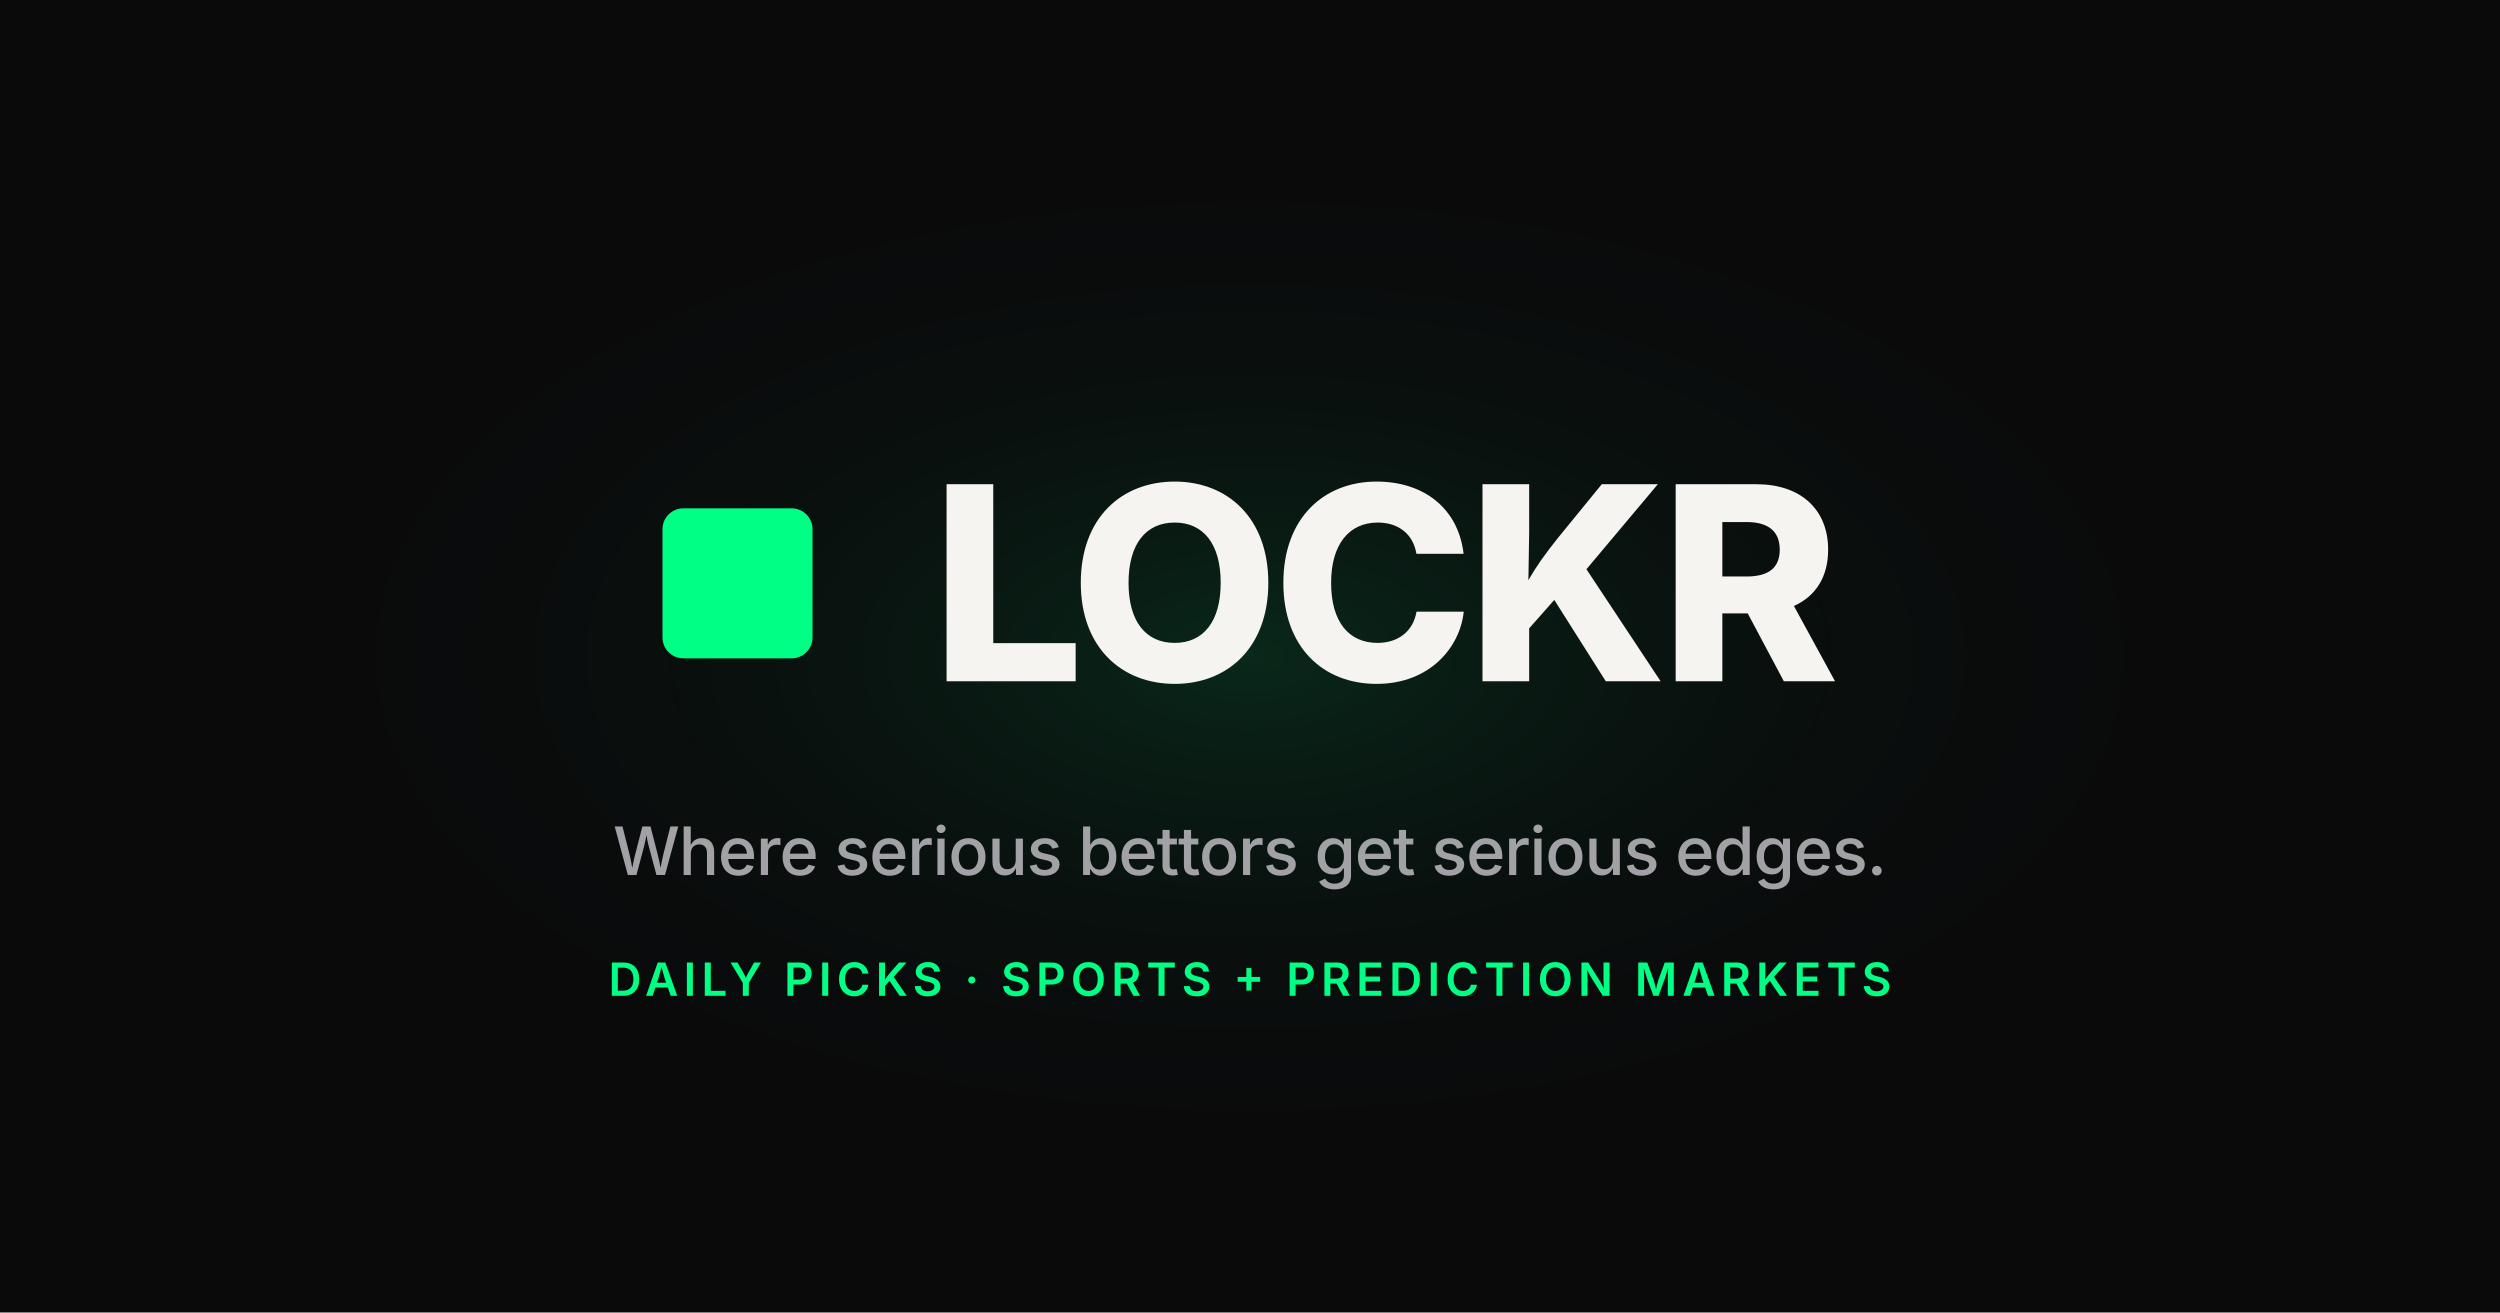
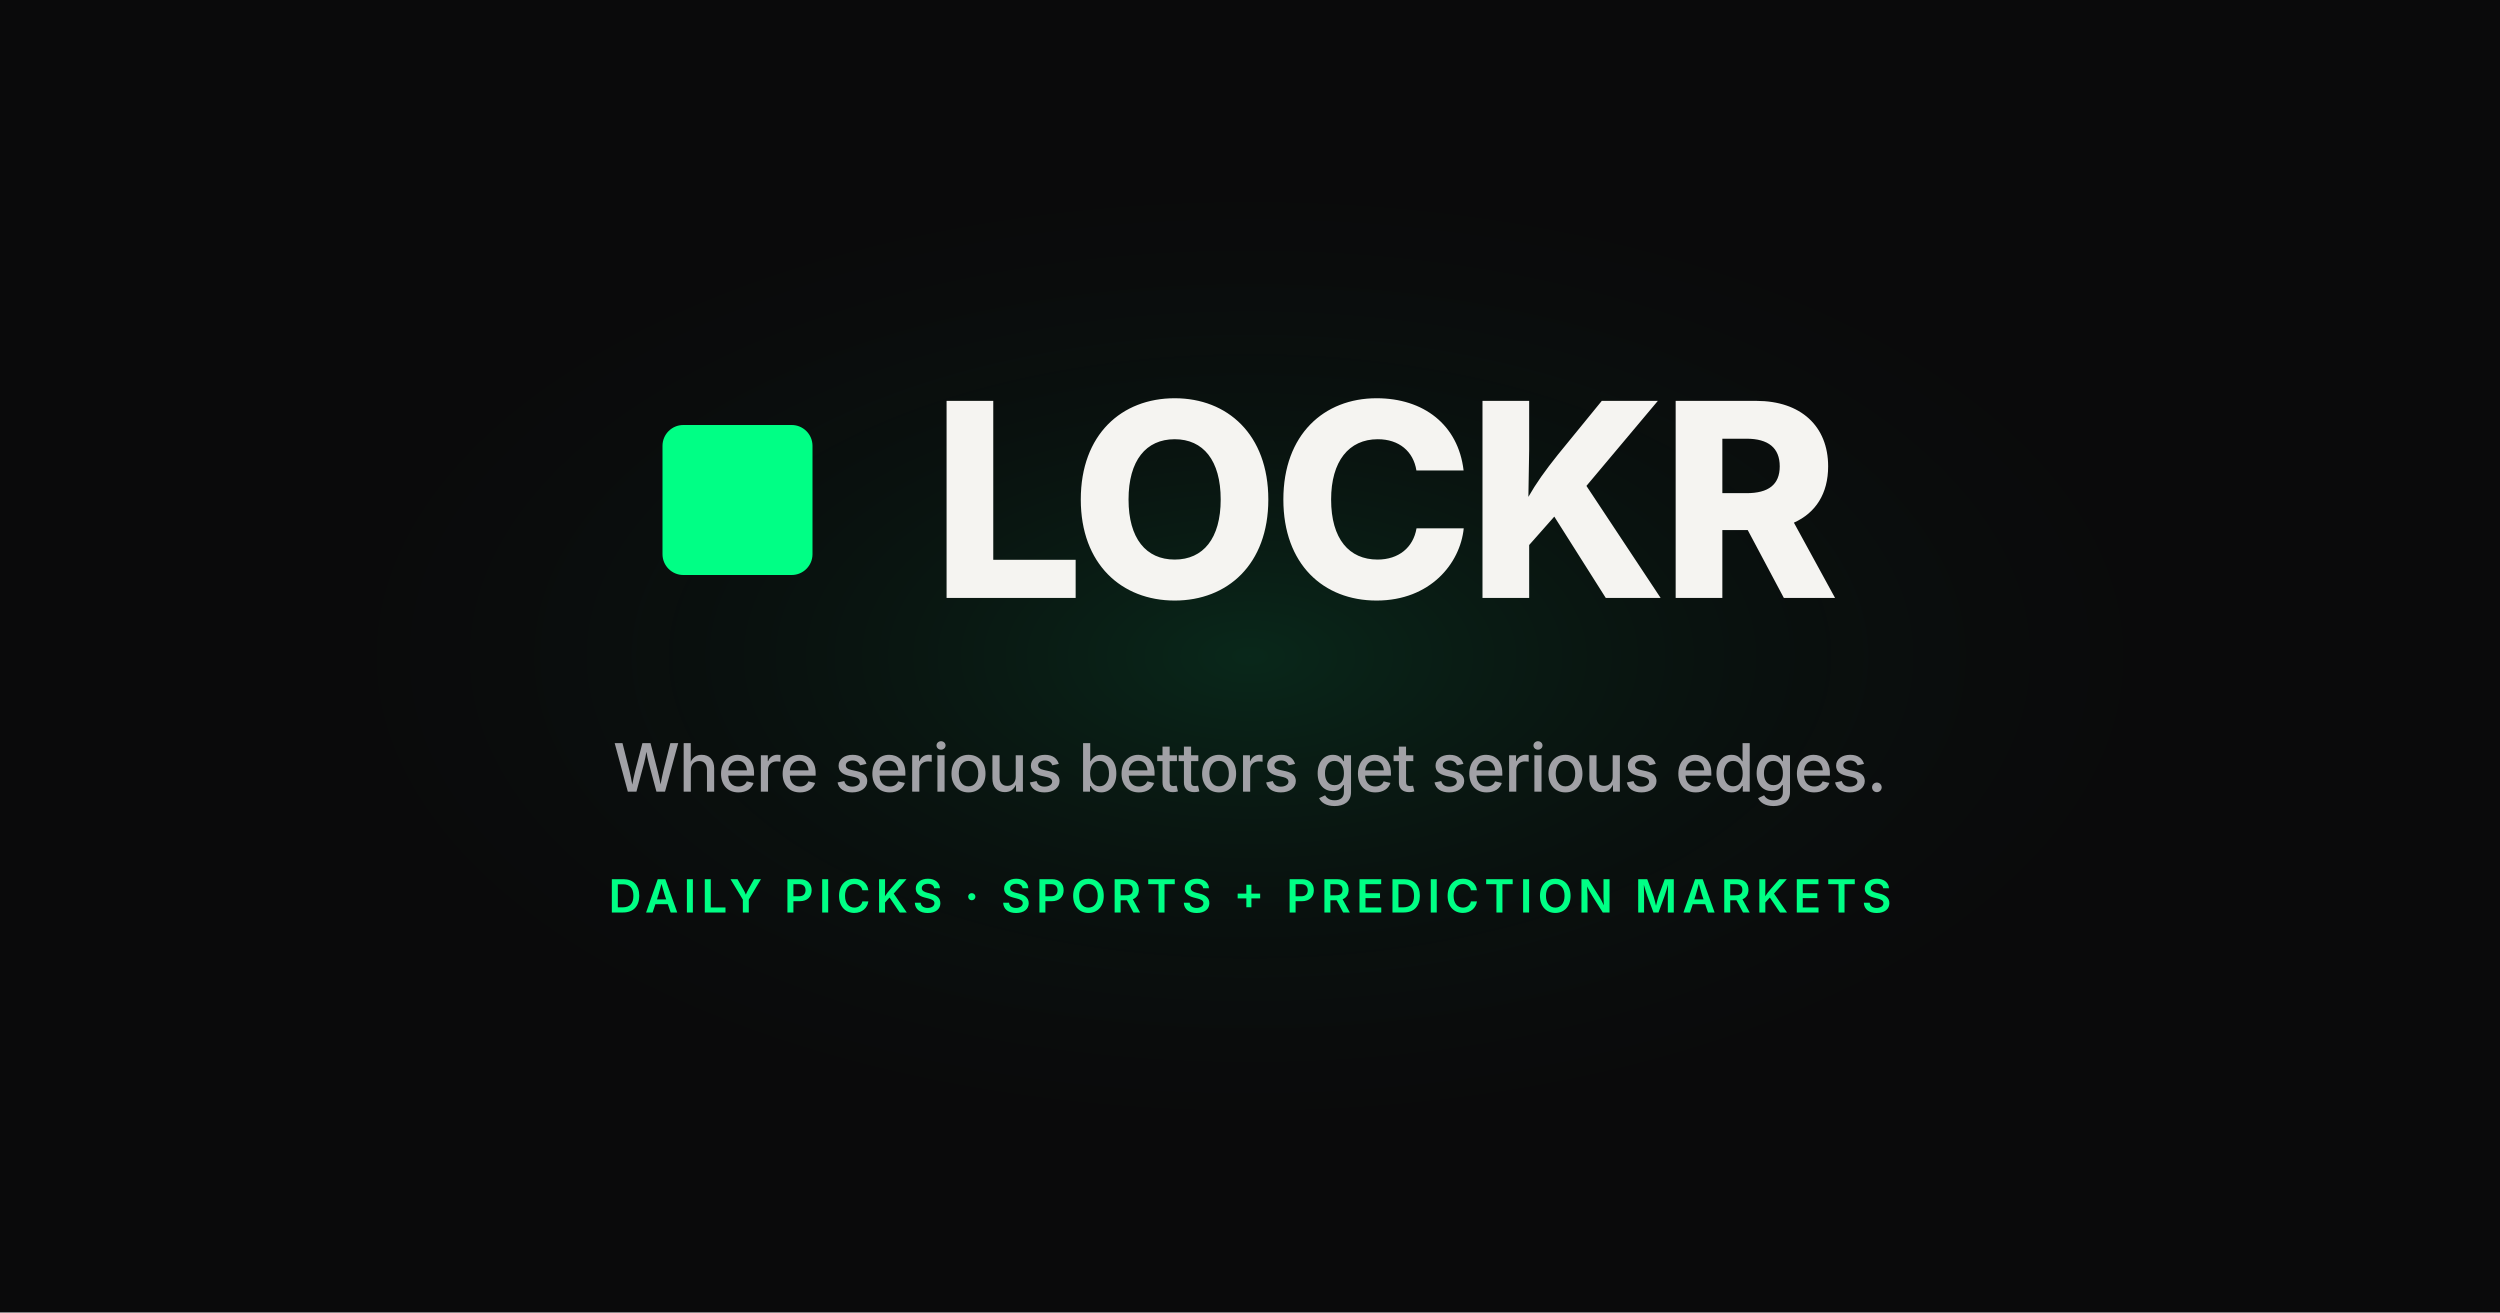
<svg xmlns="http://www.w3.org/2000/svg" width="1200" height="630" viewBox="0 0 1200 630">
  <rect width="1200" height="630" fill="#0a0a0b" />
  <defs>
    <radialGradient id="ogGlow" cx="50%" cy="50%" r="60%">
      <stop offset="0%" stop-color="#00ff85" stop-opacity="0.12" />
      <stop offset="65%" stop-color="#0a0a0b" stop-opacity="0" />
    </radialGradient>
  </defs>
  <rect width="1200" height="630" fill="url(#ogGlow)" />
-   <rect x="318" y="244" width="72" height="72" rx="10" fill="#00ff85" />
-   <text x="447" y="327" font-family="-apple-system, BlinkMacSystemFont, 'Segoe UI', Inter, system-ui, sans-serif" font-size="130" font-weight="800" letter-spacing="-3.25" fill="#f5f4f1">LOCKR</text>
-   <text x="600" y="420" font-family="-apple-system, BlinkMacSystemFont, 'Segoe UI', Inter, system-ui, sans-serif" font-size="32" font-weight="500" letter-spacing="-0.5" fill="#a1a1a6" text-anchor="middle">Where serious bettors get serious edges.</text>
-   <text x="600" y="478" font-family="-apple-system, BlinkMacSystemFont, 'Segoe UI', Inter, system-ui, sans-serif" font-size="22" font-weight="600" letter-spacing="2.5" fill="#00ff85" text-anchor="middle">DAILY PICKS · SPORTS + PREDICTION MARKETS</text>
+   <rect x="318" y="204" width="72" height="72" rx="10" fill="#00ff85" />
+   <text x="447" y="287" font-family="-apple-system, BlinkMacSystemFont, 'Segoe UI', Inter, system-ui, sans-serif" font-size="130" font-weight="800" letter-spacing="-3.25" fill="#f5f4f1">LOCKR</text>
+   <text x="600" y="380" font-family="-apple-system, BlinkMacSystemFont, 'Segoe UI', Inter, system-ui, sans-serif" font-size="32" font-weight="500" letter-spacing="-0.5" fill="#a1a1a6" text-anchor="middle">Where serious bettors get serious edges.</text>
+   <text x="600" y="438" font-family="-apple-system, BlinkMacSystemFont, 'Segoe UI', Inter, system-ui, sans-serif" font-size="22" font-weight="600" letter-spacing="2.5" fill="#00ff85" text-anchor="middle">DAILY PICKS · SPORTS + PREDICTION MARKETS</text>
</svg>
